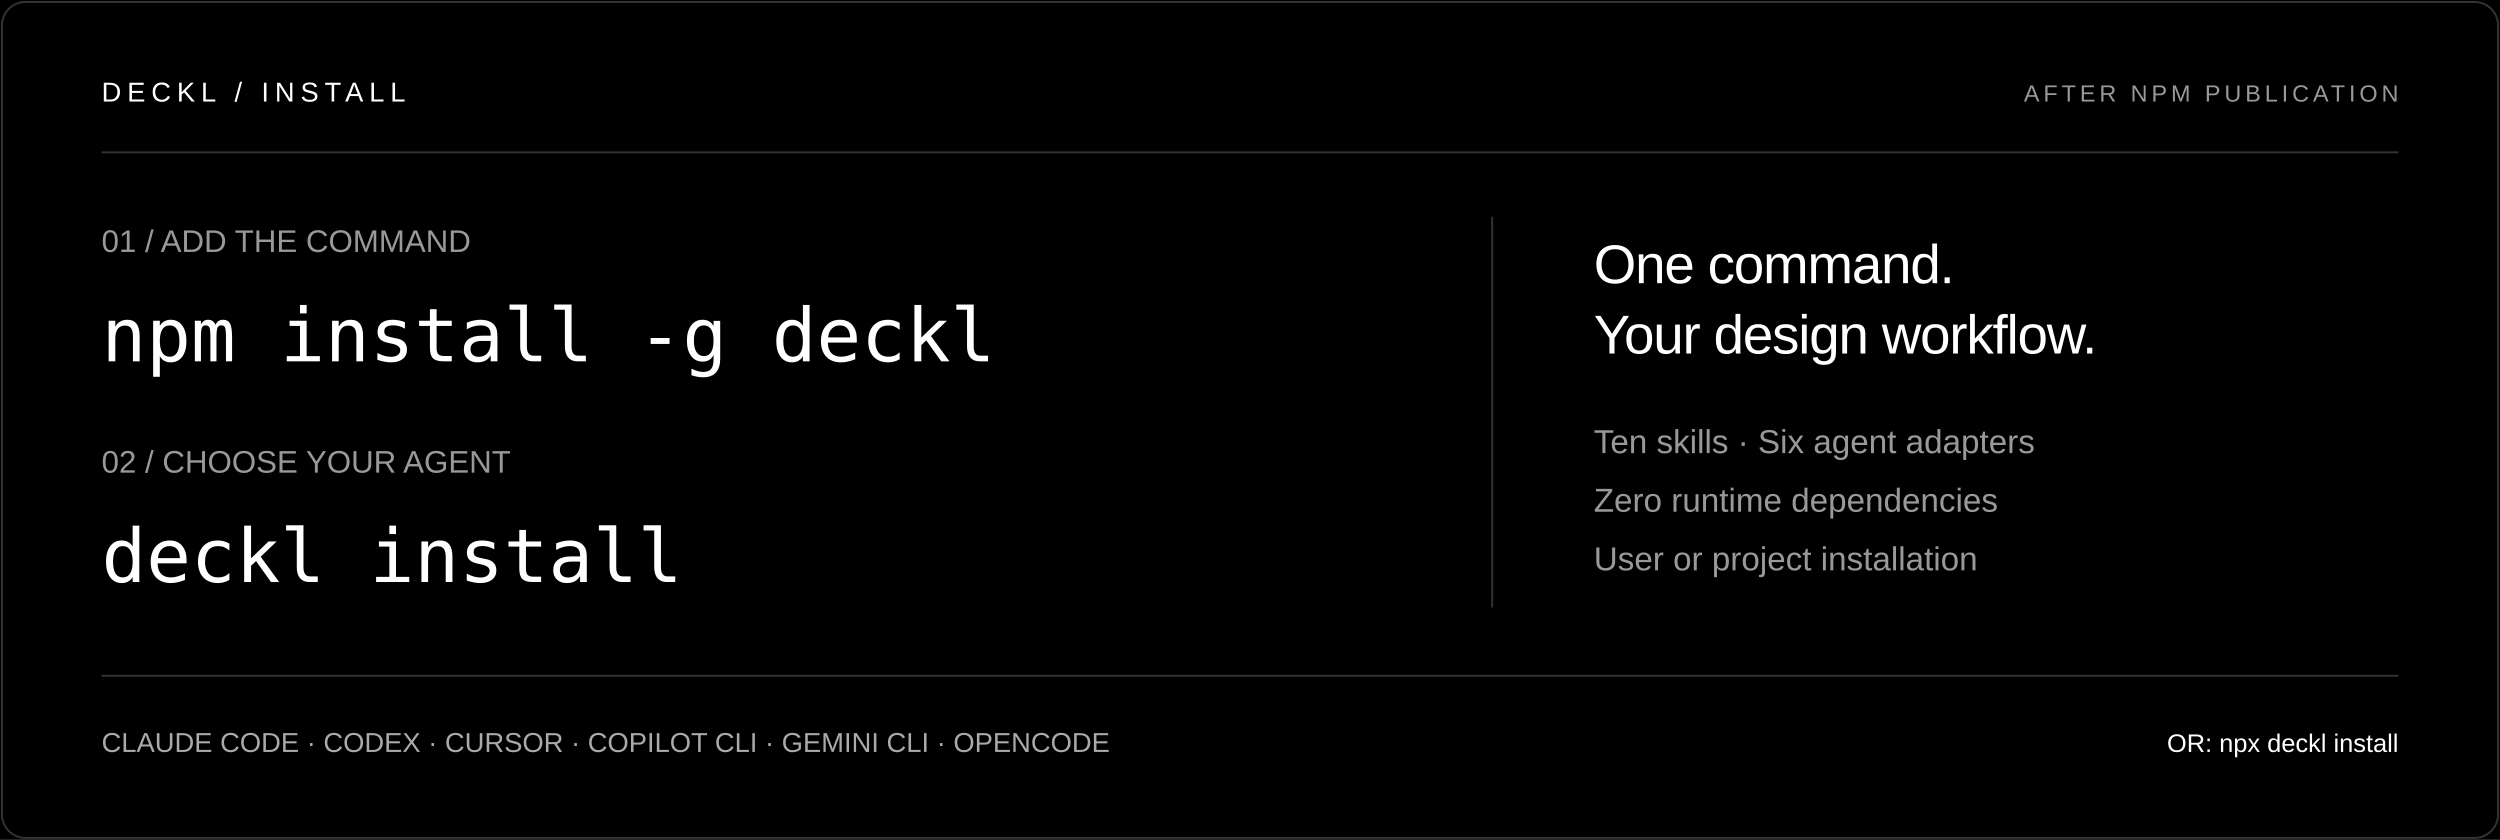
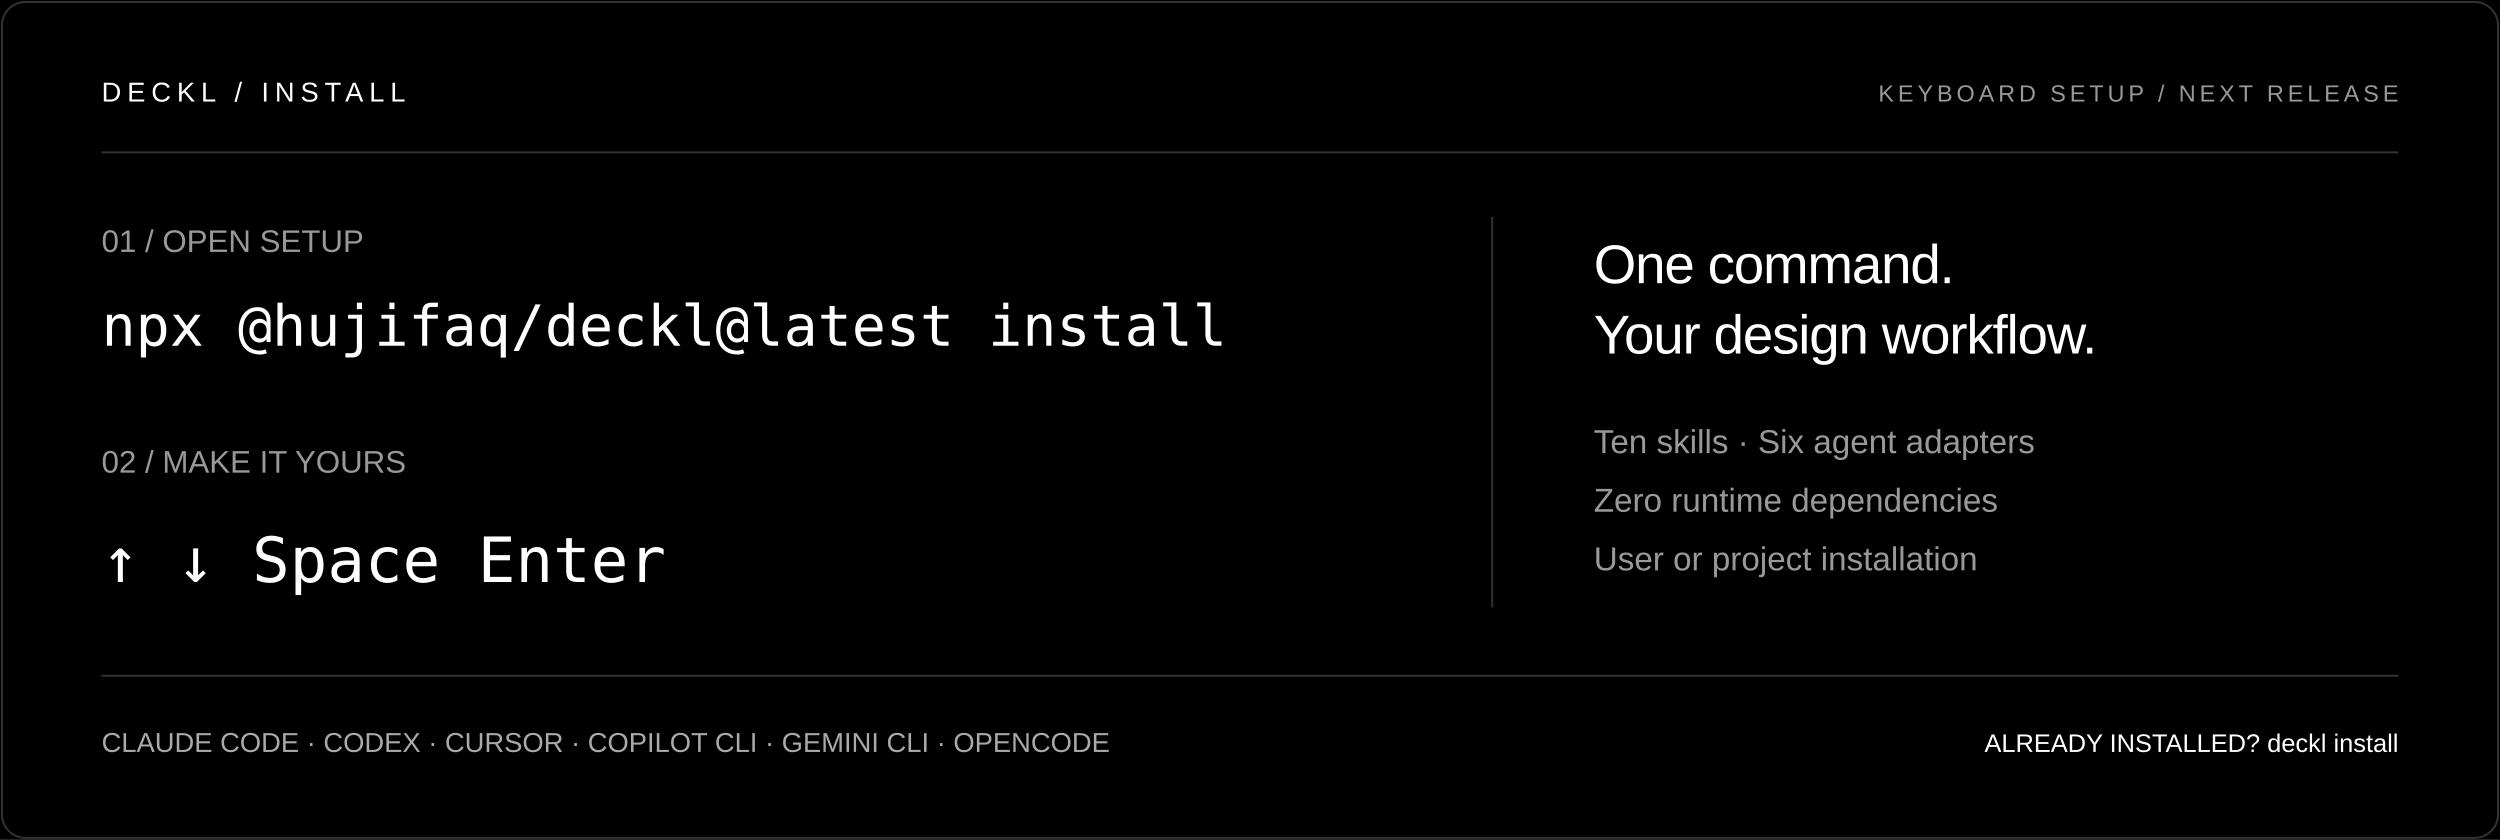
<svg xmlns="http://www.w3.org/2000/svg" width="1280" height="430" viewBox="0 0 1280 430" role="img" aria-labelledby="title desc">
  <rect width="1280" height="430" fill="#000" />
  <rect x="1" y="1" width="1278" height="428" rx="12" fill="none" stroke="#333" />
  <g font-family="Arial, Helvetica, sans-serif">
    <text x="52" y="52" fill="#fff" font-size="14" letter-spacing="3">DECKL / INSTALL</text>
-     <text x="1228" y="52" text-anchor="end" fill="#999" font-size="12" letter-spacing="2">AFTER NPM PUBLICATION</text>
+     <text x="1228" y="52" text-anchor="end" fill="#999" font-size="12" letter-spacing="2">KEYBOARD SETUP / NEXT RELEASE</text>
    <path d="M52 78H1228" stroke="#333" />
-     <text x="52" y="129" fill="#999" font-size="16">01 / ADD THE COMMAND</text>
-     <text x="52" y="185" fill="#fff" font-family="monospace" font-size="38">npm install -g deckl</text>
-     <text x="52" y="242" fill="#999" font-size="16">02 / CHOOSE YOUR AGENT</text>
-     <text x="52" y="298" fill="#fff" font-family="monospace" font-size="38">deckl install</text>
+     <text x="52" y="129" fill="#999" font-size="16">01 / OPEN SETUP</text>
+     <text x="52" y="177" fill="#fff" font-family="monospace" font-size="29">npx @hujifaq/deckl@latest install</text>
+     <text x="52" y="242" fill="#999" font-size="16">02 / MAKE IT YOURS</text>
+     <text x="52" y="298" fill="#fff" font-family="monospace" font-size="32">↑ ↓   Space   Enter</text>
    <path d="M764 111V311" stroke="#333" />
    <text x="816" y="145" fill="#fff" font-size="28" letter-spacing="-.6">One command.</text>
    <text x="816" y="181" fill="#fff" font-size="28" letter-spacing="-.6">Your design workflow.</text>
    <text x="816" y="232" fill="#999" font-size="17">Ten skills · Six agent adapters</text>
    <text x="816" y="262" fill="#999" font-size="17">Zero runtime dependencies</text>
    <text x="816" y="292" fill="#999" font-size="17">User or project installation</text>
    <path d="M52 346H1228" stroke="#333" />
    <text x="52" y="385" fill="#aaa" font-size="14">CLAUDE CODE · CODEX · CURSOR · COPILOT CLI · GEMINI CLI · OPENCODE</text>
-     <text x="1228" y="385" text-anchor="end" fill="#fff" font-size="13">OR: npx deckl install</text>
+     <text x="1228" y="385" text-anchor="end" fill="#fff" font-size="13">ALREADY INSTALLED? deckl install</text>
  </g>
</svg>
